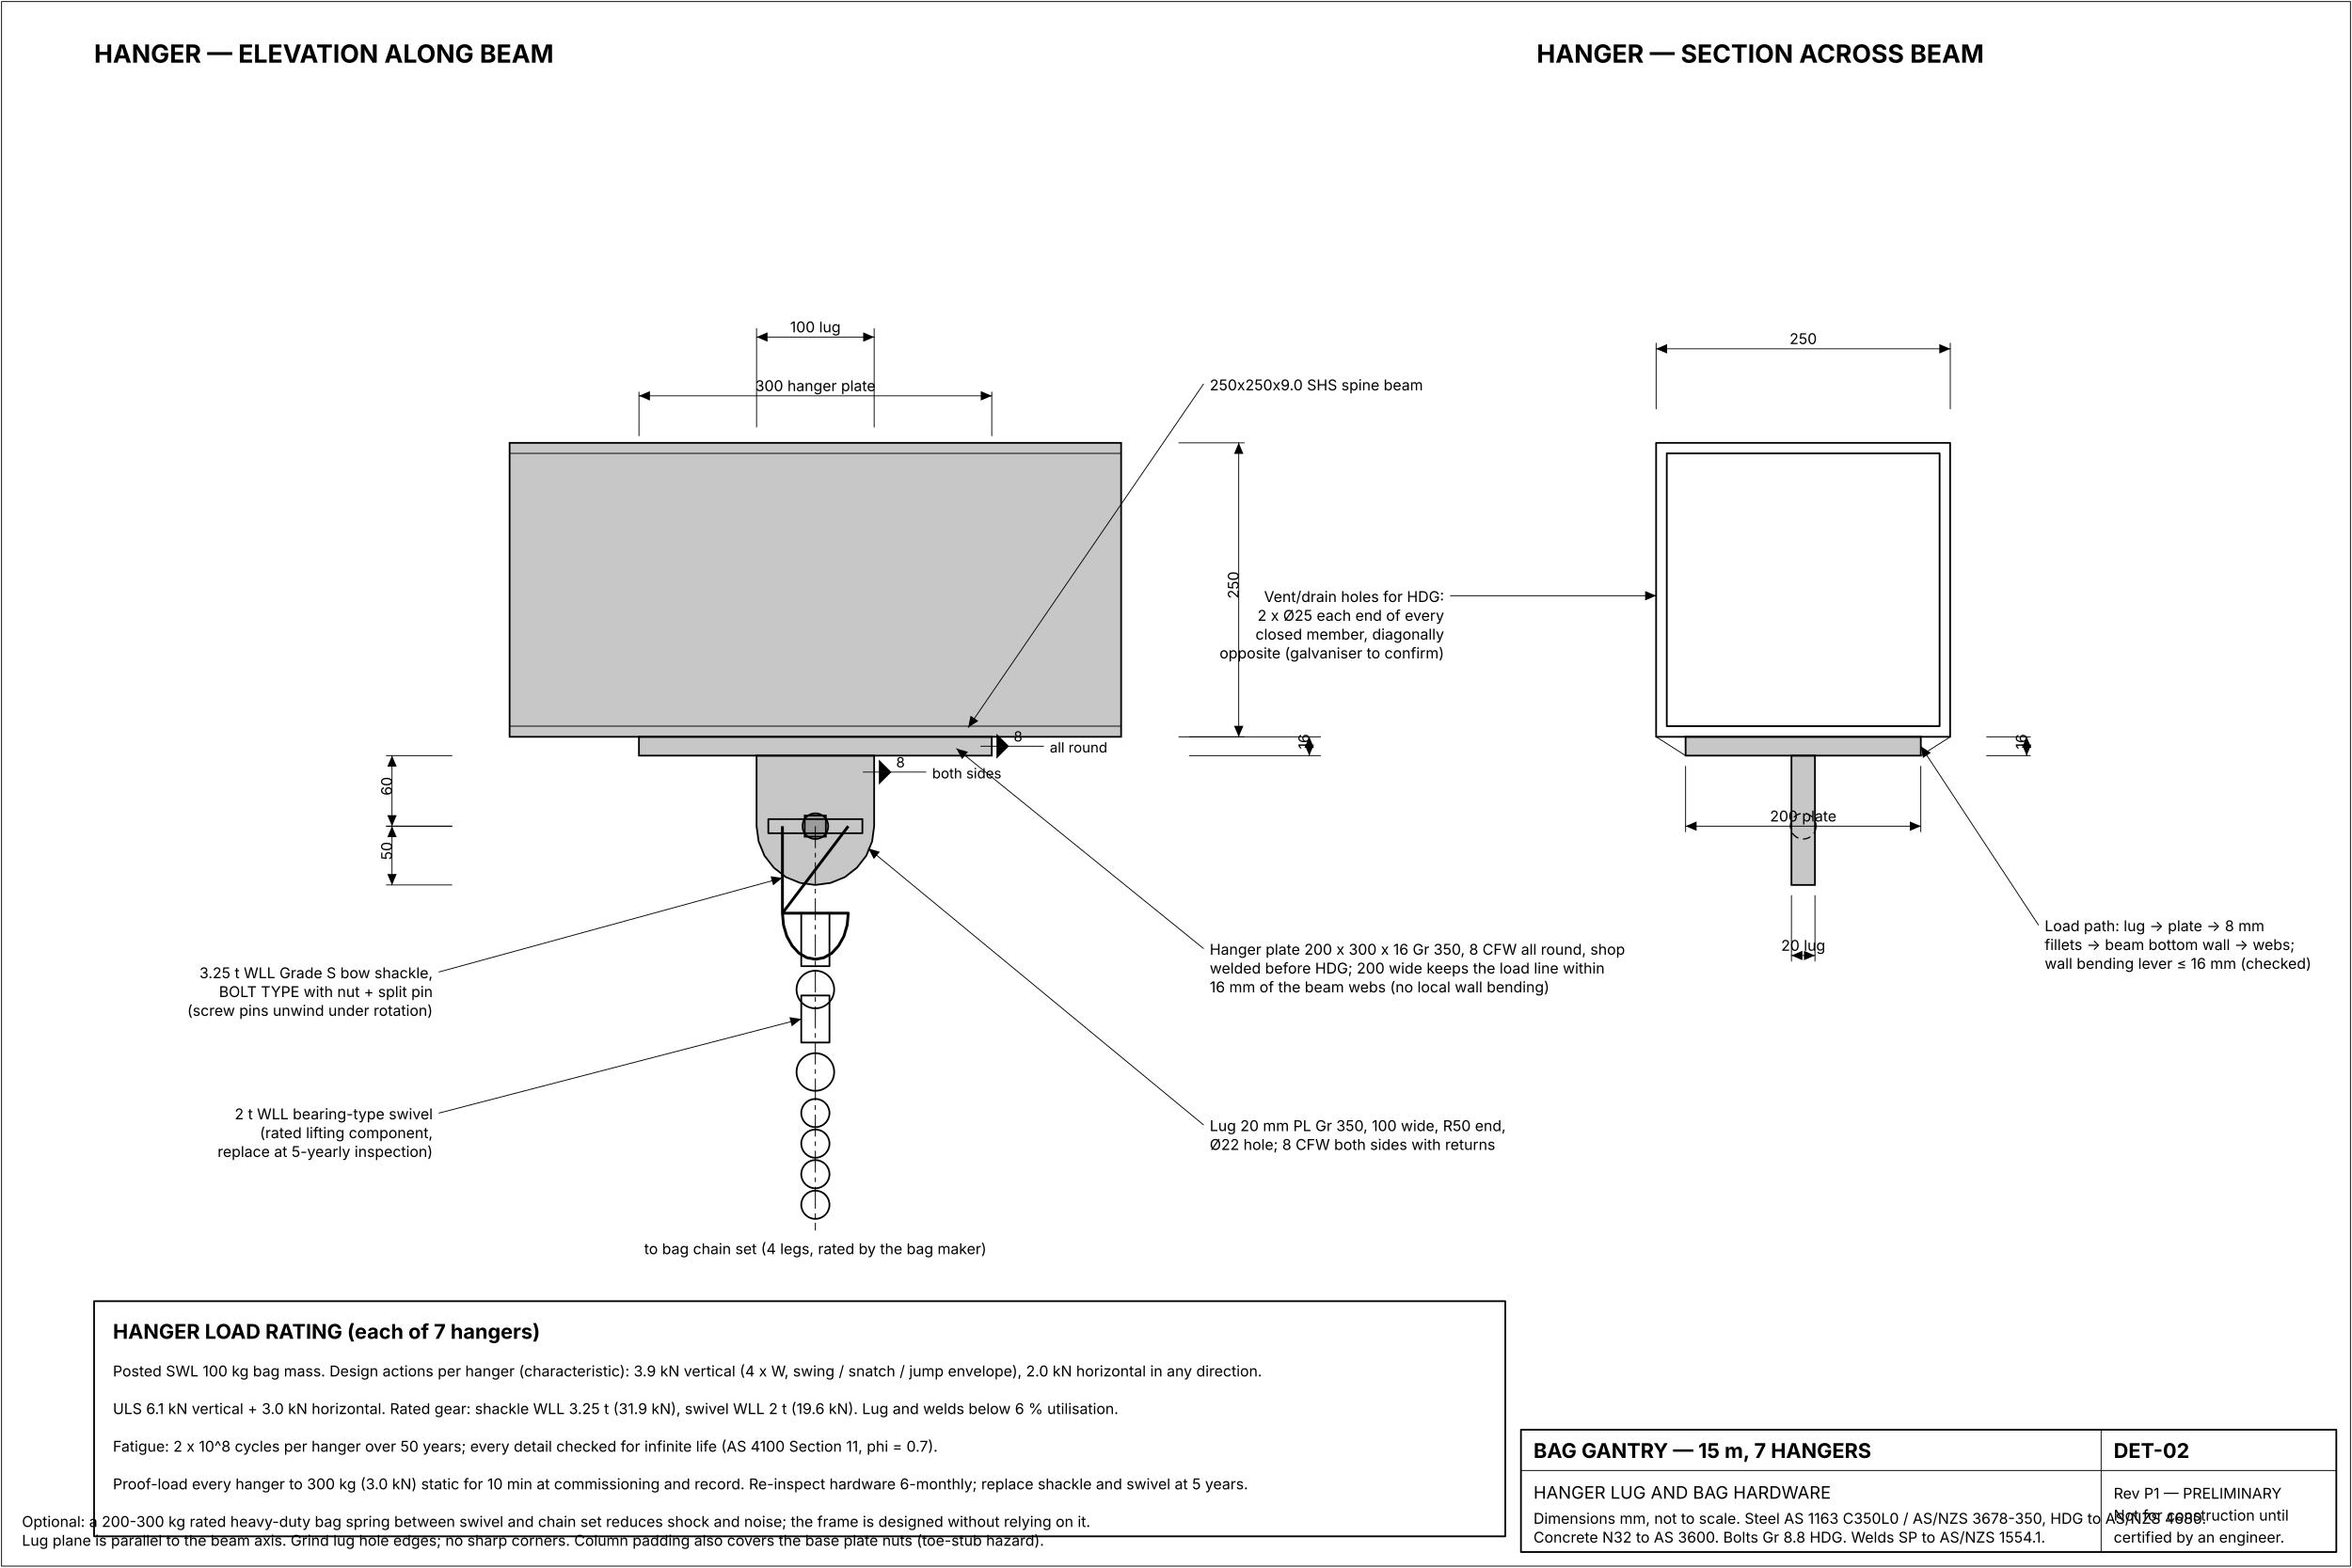
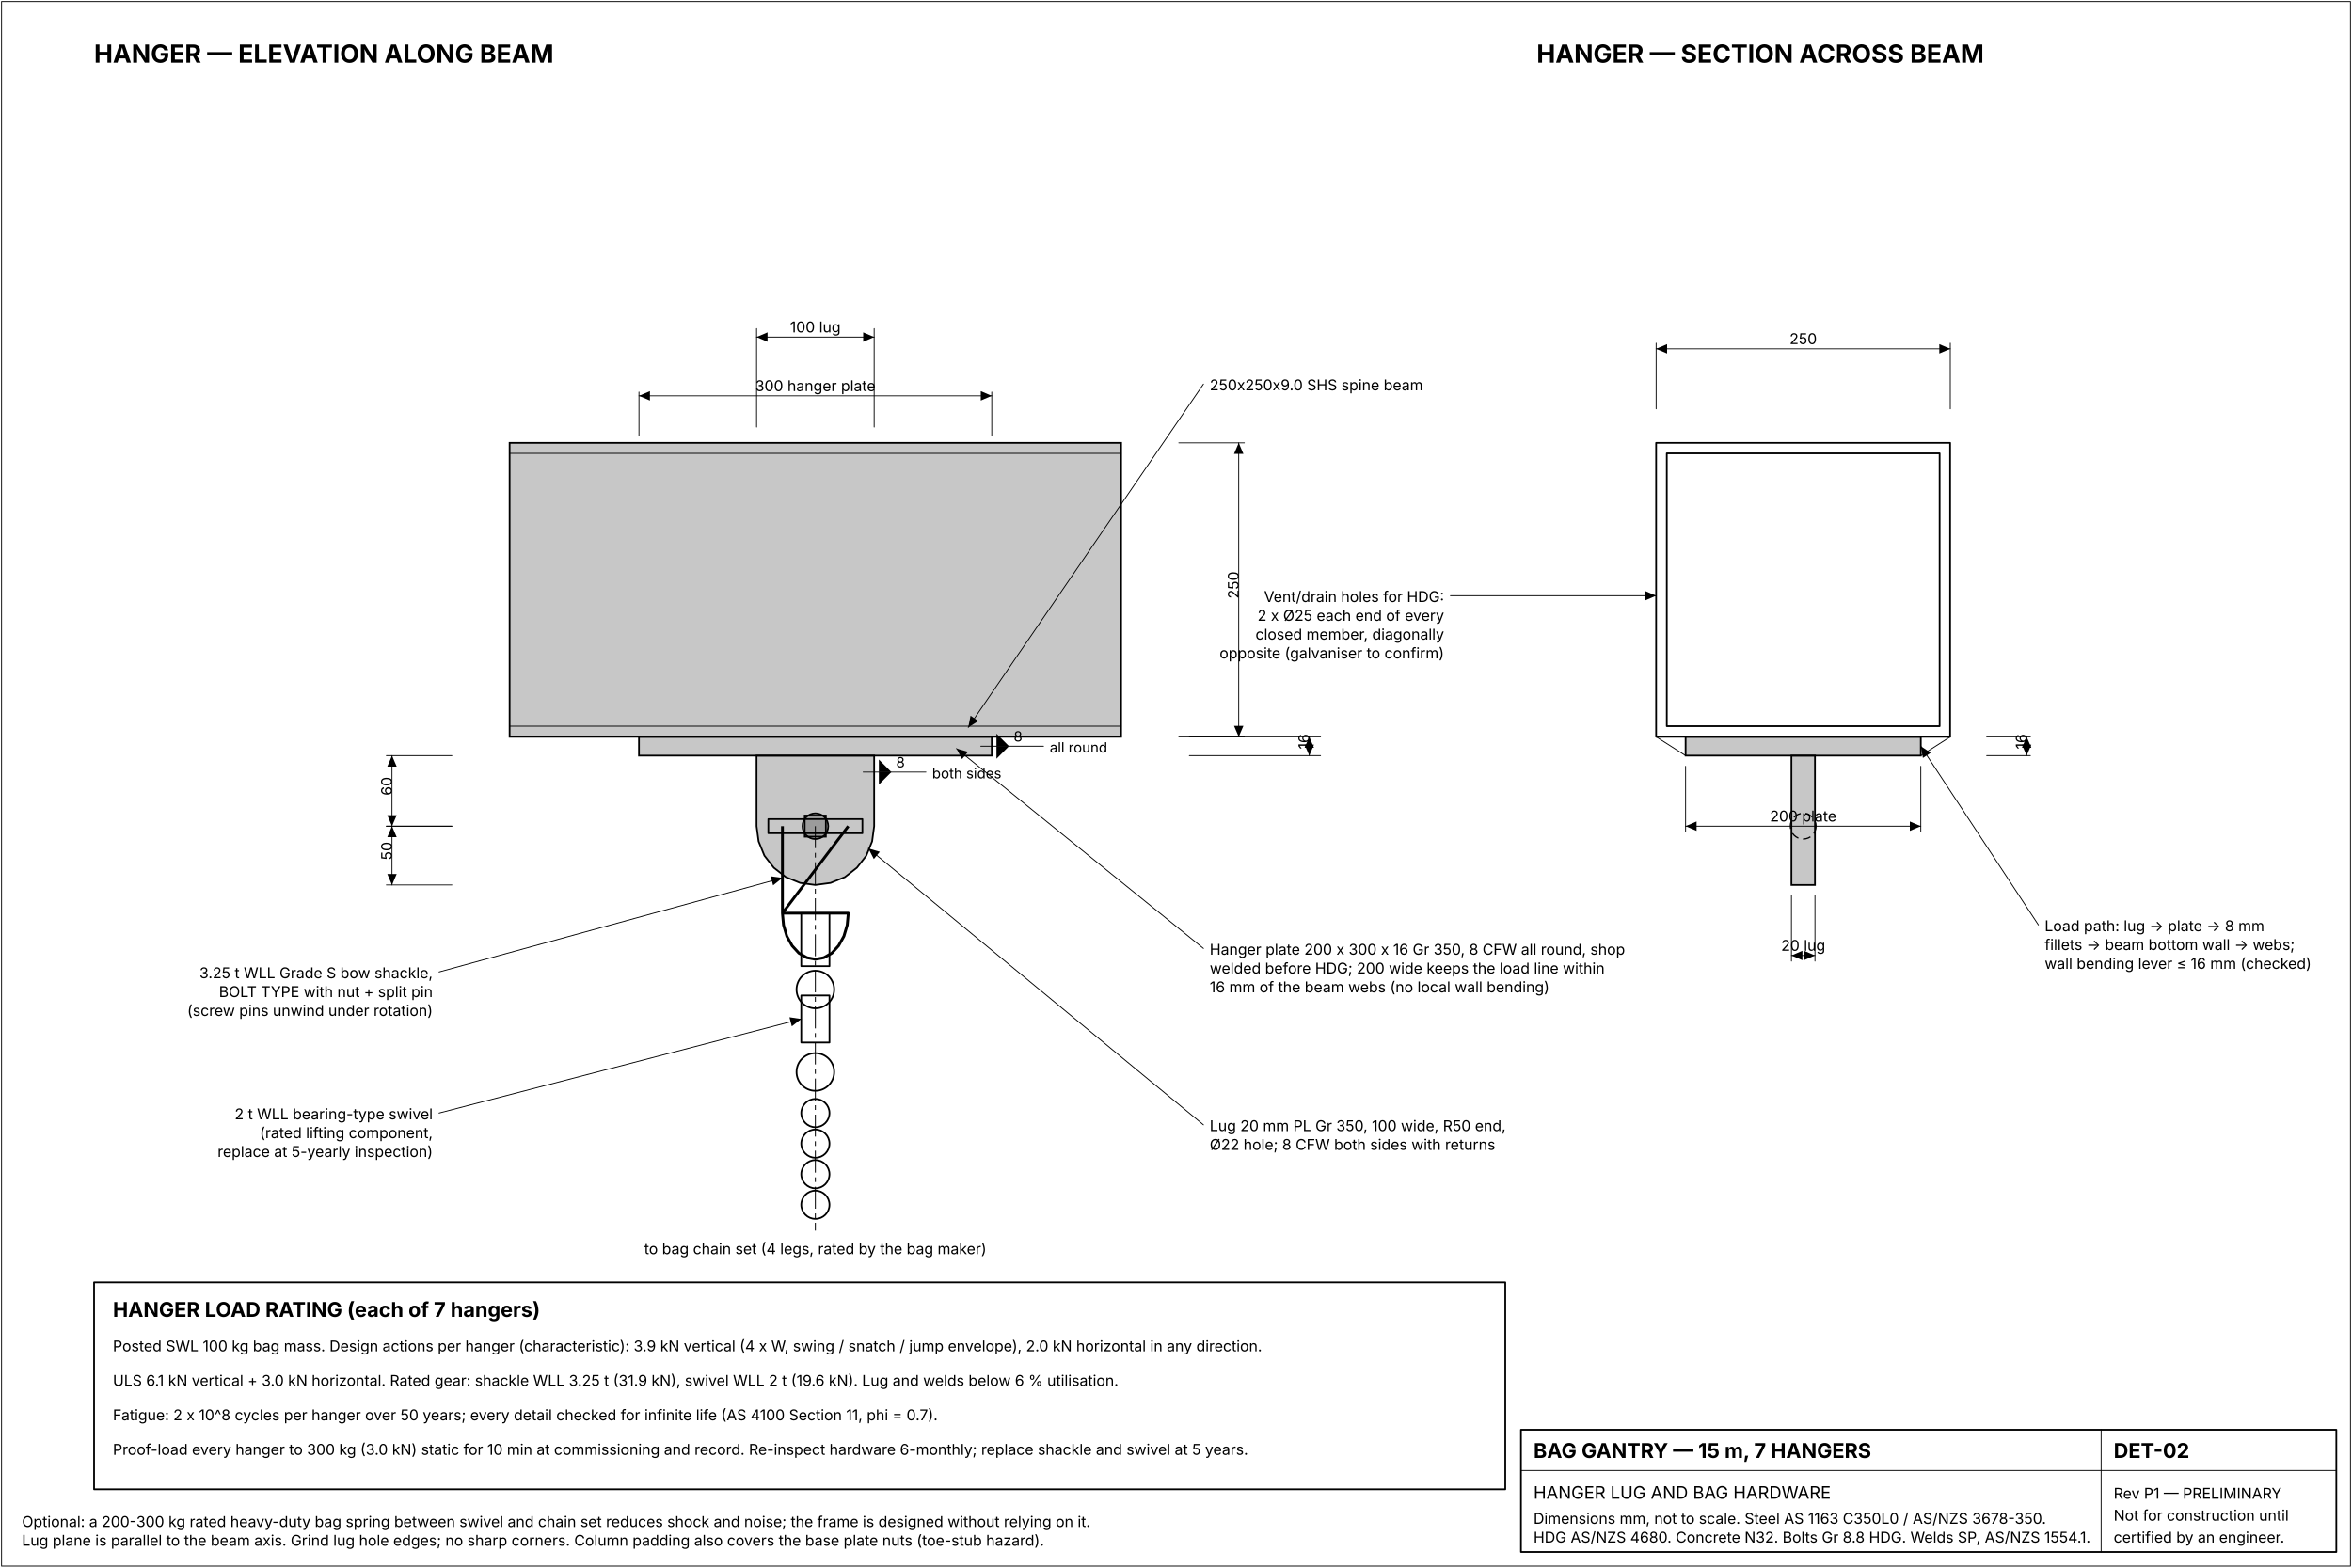
<svg xmlns="http://www.w3.org/2000/svg" viewBox="0 0 1500 1000" width="1500" height="1000">
  <style>
  .l{stroke:currentColor;fill:none;stroke-width:1.1;stroke-linecap:round;stroke-linejoin:round}
  .t{stroke:currentColor;fill:none;stroke-width:0.55;stroke-linecap:round}
  .k{stroke:currentColor;fill:none;stroke-width:1.8;stroke-linejoin:round}
  .d{stroke:currentColor;fill:none;stroke-width:0.8;stroke-dasharray:5 3}
  .c{stroke:currentColor;fill:none;stroke-width:0.6;stroke-dasharray:14 3 3 3}
  .h{stroke:currentColor;fill:none;stroke-width:0.7;stroke-dasharray:2 2}
  .st{fill:currentColor;fill-opacity:0.22;stroke:currentColor;stroke-width:1.1}
  .conc{fill:url(#conc);stroke:currentColor;stroke-width:1.1}
  .grout{fill:url(#grout);stroke:currentColor;stroke-width:0.8}
  .bag{fill:currentColor;fill-opacity:0.08;stroke:currentColor;stroke-width:0.8;stroke-dasharray:5 3}
  text{font-family:Inter,Helvetica,Arial,sans-serif;fill:currentColor}
  .n{font-size:11px}.s{font-size:9.5px}.b{font-size:13px;font-weight:700}.tt{font-size:16px;font-weight:700}
  .w{font-size:9px}
</style>
  <defs>
    <pattern id="conc" width="9" height="9" patternUnits="userSpaceOnUse" patternTransform="rotate(45)">
      <line x1="0" y1="0" x2="0" y2="9" stroke="currentColor" stroke-width="0.6" stroke-opacity="0.75" />
      <circle cx="5" cy="3" r="0.7" fill="currentColor" fill-opacity="0.6" />
    </pattern>
    <pattern id="grout" width="5" height="5" patternUnits="userSpaceOnUse" patternTransform="rotate(45)">
      <line x1="0" y1="0" x2="0" y2="5" stroke="currentColor" stroke-width="0.5" stroke-opacity="0.7" />
      <line x1="0" y1="2.5" x2="5" y2="2.5" stroke="currentColor" stroke-width="0.5" stroke-opacity="0.7" />
    </pattern>
    <marker id="ar" markerWidth="8" markerHeight="8" refX="7" refY="4" orient="auto-start-reverse" markerUnits="userSpaceOnUse">
      <path d="M0,1 L7,4 L0,7 z" fill="currentColor" />
    </marker>
  </defs>
  <text x="60" y="40" class="tt">HANGER — ELEVATION ALONG BEAM</text>
  <rect x="325.0" y="282.5" width="390.0" height="187.5" class="st" />
  <line x1="325.0" y1="463.2" x2="715.0" y2="463.2" class="t" />
  <line x1="325.0" y1="289.2" x2="715.0" y2="289.2" class="t" />
  <rect x="407.5" y="470.0" width="225.0" height="12.0" class="st" />
  <polygon points="482.5,482.0 557.5,482.0 557.5,527.0 557.5,527.0 556.2,536.7 552.5,545.8 546.5,553.5 538.8,559.5 529.7,563.2 520.0,564.5 510.3,563.2 501.2,559.5 493.5,553.5 487.5,545.8 483.8,536.7 482.5,527.0 482.5,527.0" class="st" />
  <circle cx="520.0" cy="527.0" r="8.2" class="l" />
  <line x1="520.0" y1="527.0" x2="520.0" y2="785.0" class="c" />
  <polyline points="499.0,527.0 499.0,582.5 541.0,582.5 540.3,590.1 538.2,597.2 534.8,603.3 530.5,608.0 525.4,610.9 520.0,611.9 514.6,610.9 509.5,608.0 505.2,603.3 501.8,597.2 499.7,590.1 499.0,582.5 541.0,527.0" class="k" />
  <rect x="513.2" y="520.2" width="13.5" height="13.5" class="st" />
  <rect x="490.0" y="522.5" width="60.0" height="9.0" class="l" />
  <rect x="511.0" y="582.5" width="18.0" height="33.8" class="l" />
  <circle cx="520.0" cy="631.2" r="12.0" class="l" />
  <rect x="511.0" y="635.0" width="18.0" height="30.0" class="l" />
  <circle cx="520.0" cy="683.8" r="12.0" class="l" />
  <circle cx="520.0" cy="710.0" r="9.0" class="l" />
  <circle cx="520.0" cy="729.5" r="9.0" class="l" />
  <circle cx="520.0" cy="749.0" r="9.0" class="l" />
  <circle cx="520.0" cy="768.5" r="9.0" class="l" />
  <text x="520.0" y="800.0" class="s" text-anchor="middle">to bag chain set (4 legs, rated by the bag maker)</text>
  <line x1="407.5" y1="278.0" x2="407.5" y2="250.1" class="t" />
  <line x1="632.5" y1="278.0" x2="632.5" y2="250.1" class="t" />
  <line x1="407.5" y1="252.5" x2="632.5" y2="252.5" class="t" marker-start="url(#ar)" marker-end="url(#ar)" />
  <text x="520.0" y="249.5" class="s" text-anchor="middle">300 hanger plate</text>
  <line x1="482.5" y1="272.4" x2="482.5" y2="209.6" class="t" />
  <line x1="557.5" y1="272.4" x2="557.5" y2="209.6" class="t" />
  <line x1="482.5" y1="215.0" x2="557.5" y2="215.0" class="t" marker-start="url(#ar)" marker-end="url(#ar)" />
  <text x="520.0" y="212.0" class="s" text-anchor="middle">100 lug</text>
  <line x1="751.8" y1="470.0" x2="793.6" y2="470.0" class="t" />
  <line x1="751.8" y1="282.5" x2="793.6" y2="282.5" class="t" />
  <line x1="790.0" y1="470.0" x2="790.0" y2="282.5" class="t" marker-start="url(#ar)" marker-end="url(#ar)" />
  <text x="790.0" y="373.2" class="s" text-anchor="middle" transform="rotate(-90 790.0 373.2)">250</text>
  <line x1="758.5" y1="482.0" x2="842.2" y2="482.0" class="t" />
  <line x1="758.5" y1="470.0" x2="842.2" y2="470.0" class="t" />
  <line x1="835.0" y1="482.0" x2="835.0" y2="470.0" class="t" marker-start="url(#ar)" marker-end="url(#ar)" />
  <text x="835.0" y="473.0" class="s" text-anchor="middle" transform="rotate(-90 835.0 473.0)">16</text>
  <line x1="288.2" y1="527.0" x2="246.4" y2="527.0" class="t" />
  <line x1="288.2" y1="482.0" x2="246.4" y2="482.0" class="t" />
  <line x1="250.0" y1="527.0" x2="250.0" y2="482.0" class="t" marker-start="url(#ar)" marker-end="url(#ar)" />
  <text x="250.0" y="501.5" class="s" text-anchor="middle" transform="rotate(-90 250.0 501.5)">60</text>
  <line x1="288.2" y1="564.5" x2="246.4" y2="564.5" class="t" />
  <line x1="288.2" y1="527.0" x2="246.4" y2="527.0" class="t" />
  <line x1="250.0" y1="564.5" x2="250.0" y2="527.0" class="t" marker-start="url(#ar)" marker-end="url(#ar)" />
  <text x="250.0" y="542.8" class="s" text-anchor="middle" transform="rotate(-90 250.0 542.8)">50</text>
  <path d="M635.5,476.0 l0,-8 l8,8 z" fill="currentColor" />
  <path d="M635.5,476.0 l0,8 l8,-8 z" fill="currentColor" />
  <line x1="625.5" y1="476.0" x2="665.5" y2="476.0" class="t" />
  <text x="646.5" y="473.0" class="w">8</text>
  <text x="669.5" y="480.0" class="w">all round</text>
  <path d="M560.5,492.5 l0,-8 l8,8 z" fill="currentColor" />
  <path d="M560.5,492.5 l0,8 l8,-8 z" fill="currentColor" />
  <line x1="550.5" y1="492.5" x2="590.5" y2="492.5" class="t" />
  <text x="571.5" y="489.5" class="w">8</text>
  <text x="594.5" y="496.5" class="w">both sides</text>
  <line x1="767.5" y1="245.0" x2="617.5" y2="464.0" class="t" marker-end="url(#ar)" />
  <text x="771.5" y="249.0" class="s" text-anchor="start">250x250x9.0 SHS spine beam</text>
  <line x1="767.5" y1="605.0" x2="610.0" y2="477.5" class="t" marker-end="url(#ar)" />
  <text x="771.5" y="609.0" class="s" text-anchor="start">Hanger plate 200 x 300 x 16 Gr 350, 8 CFW all round, shop</text>
  <text x="771.5" y="621.0" class="s" text-anchor="start">welded before HDG; 200 wide keeps the load line within</text>
  <text x="771.5" y="633.0" class="s" text-anchor="start">16 mm of the beam webs (no local wall bending)</text>
  <line x1="767.5" y1="717.5" x2="553.8" y2="541.2" class="t" marker-end="url(#ar)" />
  <text x="771.5" y="721.5" class="s" text-anchor="start">Lug 20 mm PL Gr 350, 100 wide, R50 end,</text>
  <text x="771.5" y="733.5" class="s" text-anchor="start">Ø22 hole; 8 CFW both sides with returns</text>
  <line x1="280.0" y1="620.0" x2="499.0" y2="560.0" class="t" marker-end="url(#ar)" />
  <text x="276.0" y="624.0" class="s" text-anchor="end">3.25 t WLL Grade S bow shackle,</text>
  <text x="276.0" y="636.0" class="s" text-anchor="end">BOLT TYPE with nut + split pin</text>
  <text x="276.0" y="648.0" class="s" text-anchor="end">(screw pins unwind under rotation)</text>
  <line x1="280.0" y1="710.0" x2="511.0" y2="650.0" class="t" marker-end="url(#ar)" />
  <text x="276.0" y="714.0" class="s" text-anchor="end">2 t WLL bearing-type swivel</text>
  <text x="276.0" y="726.0" class="s" text-anchor="end">(rated lifting component,</text>
  <text x="276.0" y="738.0" class="s" text-anchor="end">replace at 5-yearly inspection)</text>
  <text x="980" y="40" class="tt">HANGER — SECTION ACROSS BEAM</text>
  <rect x="1056.2" y="282.5" width="187.5" height="187.5" class="l" />
  <rect x="1063.0" y="289.2" width="174.0" height="174.0" class="l" />
  <rect x="1075.0" y="470.0" width="150.0" height="12.0" class="st" />
  <rect x="1142.5" y="482.0" width="15.0" height="82.5" class="st" />
  <circle cx="1150.0" cy="527.0" r="8.2" class="d" />
  <line x1="1056.2" y1="470.0" x2="1075.0" y2="482.0" class="t" />
  <line x1="1243.8" y1="470.0" x2="1225.0" y2="482.0" class="t" />
  <line x1="1056.2" y1="260.8" x2="1056.2" y2="218.9" class="t" />
  <line x1="1243.8" y1="260.8" x2="1243.8" y2="218.9" class="t" />
  <line x1="1056.2" y1="222.5" x2="1243.8" y2="222.5" class="t" marker-start="url(#ar)" marker-end="url(#ar)" />
  <text x="1150.0" y="219.5" class="s" text-anchor="middle">250</text>
  <line x1="1075.0" y1="488.8" x2="1075.0" y2="530.6" class="t" />
  <line x1="1225.0" y1="488.8" x2="1225.0" y2="530.6" class="t" />
  <line x1="1075.0" y1="527.0" x2="1225.0" y2="527.0" class="t" marker-start="url(#ar)" marker-end="url(#ar)" />
  <text x="1150.0" y="524.0" class="s" text-anchor="middle">200 plate</text>
  <line x1="1142.5" y1="571.2" x2="1142.5" y2="613.1" class="t" />
  <line x1="1157.5" y1="571.2" x2="1157.5" y2="613.1" class="t" />
  <line x1="1142.5" y1="609.5" x2="1157.5" y2="609.5" class="t" marker-start="url(#ar)" marker-end="url(#ar)" />
  <text x="1150.0" y="606.5" class="s" text-anchor="middle">20 lug</text>
  <line x1="1267.0" y1="482.0" x2="1294.9" y2="482.0" class="t" />
  <line x1="1267.0" y1="470.0" x2="1294.9" y2="470.0" class="t" />
  <line x1="1292.5" y1="482.0" x2="1292.5" y2="470.0" class="t" marker-start="url(#ar)" marker-end="url(#ar)" />
  <text x="1292.5" y="473.0" class="s" text-anchor="middle" transform="rotate(-90 1292.5 473.0)">16</text>
  <line x1="1300.0" y1="590.0" x2="1225.0" y2="476.0" class="t" marker-end="url(#ar)" />
  <text x="1304.0" y="594.0" class="s" text-anchor="start">Load path: lug → plate → 8 mm</text>
  <text x="1304.0" y="606.0" class="s" text-anchor="start">fillets → beam bottom wall → webs;</text>
  <text x="1304.0" y="618.0" class="s" text-anchor="start">wall bending lever ≤ 16 mm (checked)</text>
  <line x1="925.0" y1="380.0" x2="1056.2" y2="380.0" class="t" marker-end="url(#ar)" />
  <text x="921.0" y="384.0" class="s" text-anchor="end">Vent/drain holes for HDG:</text>
  <text x="921.0" y="396.0" class="s" text-anchor="end">2 x Ø25 each end of every</text>
  <text x="921.0" y="408.0" class="s" text-anchor="end">closed member, diagonally</text>
  <text x="921.0" y="420.0" class="s" text-anchor="end">opposite (galvaniser to confirm)</text>
-   <rect x="60" y="830" width="900" height="150" class="l" />
-   <text x="72" y="854" class="b">HANGER LOAD RATING (each of 7 hangers)</text>
-   <text x="72" y="878" class="s">Posted SWL 100 kg bag mass. Design actions per hanger (characteristic): 3.9 kN vertical (4 x W, swing / snatch / jump envelope), 2.0 kN horizontal in any direction.</text>
-   <text x="72" y="902" class="s">ULS 6.1 kN vertical + 3.0 kN horizontal. Rated gear: shackle WLL 3.25 t (31.9 kN), swivel WLL 2 t (19.6 kN). Lug and welds below 6 % utilisation.</text>
-   <text x="72" y="926" class="s">Fatigue: 2 x 10^8 cycles per hanger over 50 years; every detail checked for infinite life (AS 4100 Section 11, phi = 0.7).</text>
-   <text x="72" y="950" class="s">Proof-load every hanger to 300 kg (3.0 kN) static for 10 min at commissioning and record. Re-inspect hardware 6-monthly; replace shackle and swivel at 5 years.</text>
+   <rect x="60" y="818" width="900" height="132" class="l" />
+   <text x="72" y="840" class="b">HANGER LOAD RATING (each of 7 hangers)</text>
+   <text x="72" y="862" class="s">Posted SWL 100 kg bag mass. Design actions per hanger (characteristic): 3.9 kN vertical (4 x W, swing / snatch / jump envelope), 2.0 kN horizontal in any direction.</text>
+   <text x="72" y="884" class="s">ULS 6.1 kN vertical + 3.0 kN horizontal. Rated gear: shackle WLL 3.25 t (31.9 kN), swivel WLL 2 t (19.6 kN). Lug and welds below 6 % utilisation.</text>
+   <text x="72" y="906" class="s">Fatigue: 2 x 10^8 cycles per hanger over 50 years; every detail checked for infinite life (AS 4100 Section 11, phi = 0.7).</text>
+   <text x="72" y="928" class="s">Proof-load every hanger to 300 kg (3.0 kN) static for 10 min at commissioning and record. Re-inspect hardware 6-monthly; replace shackle and swivel at 5 years.</text>
  <rect x="1" y="1" width="1498" height="998" class="t" />
  <rect x="970" y="912" width="520" height="78" class="l" />
  <line x1="970" y1="938" x2="1490" y2="938" class="t" />
  <line x1="1340" y1="912" x2="1340" y2="990" class="t" />
  <text x="978" y="930" class="b">BAG GANTRY — 15 m, 7 HANGERS</text>
  <text x="978" y="956" class="n">HANGER LUG AND BAG HARDWARE</text>
-   <text x="978" y="972" class="s">Dimensions mm, not to scale. Steel AS 1163 C350L0 / AS/NZS 3678-350, HDG to AS/NZS 4680.</text>
-   <text x="978" y="984" class="s">Concrete N32 to AS 3600. Bolts Gr 8.8 HDG. Welds SP to AS/NZS 1554.1.</text>
+   <text x="978" y="972" class="s">Dimensions mm, not to scale. Steel AS 1163 C350L0 / AS/NZS 3678-350.</text>
+   <text x="978" y="984" class="s">HDG AS/NZS 4680. Concrete N32. Bolts Gr 8.8 HDG. Welds SP, AS/NZS 1554.1.</text>
  <text x="1348" y="930" class="b">DET-02</text>
  <text x="1348" y="956" class="s">Rev P1 — PRELIMINARY</text>
  <text x="1348" y="970" class="s">Not for construction until</text>
  <text x="1348" y="984" class="s">certified by an engineer.</text>
  <text x="14" y="974" class="s">Optional: a 200-300 kg rated heavy-duty bag spring between swivel and chain set reduces shock and noise; the frame is designed without relying on it.</text>
  <text x="14" y="986" class="s">Lug plane is parallel to the beam axis. Grind lug hole edges; no sharp corners. Column padding also covers the base plate nuts (toe-stub hazard).</text>
</svg>
